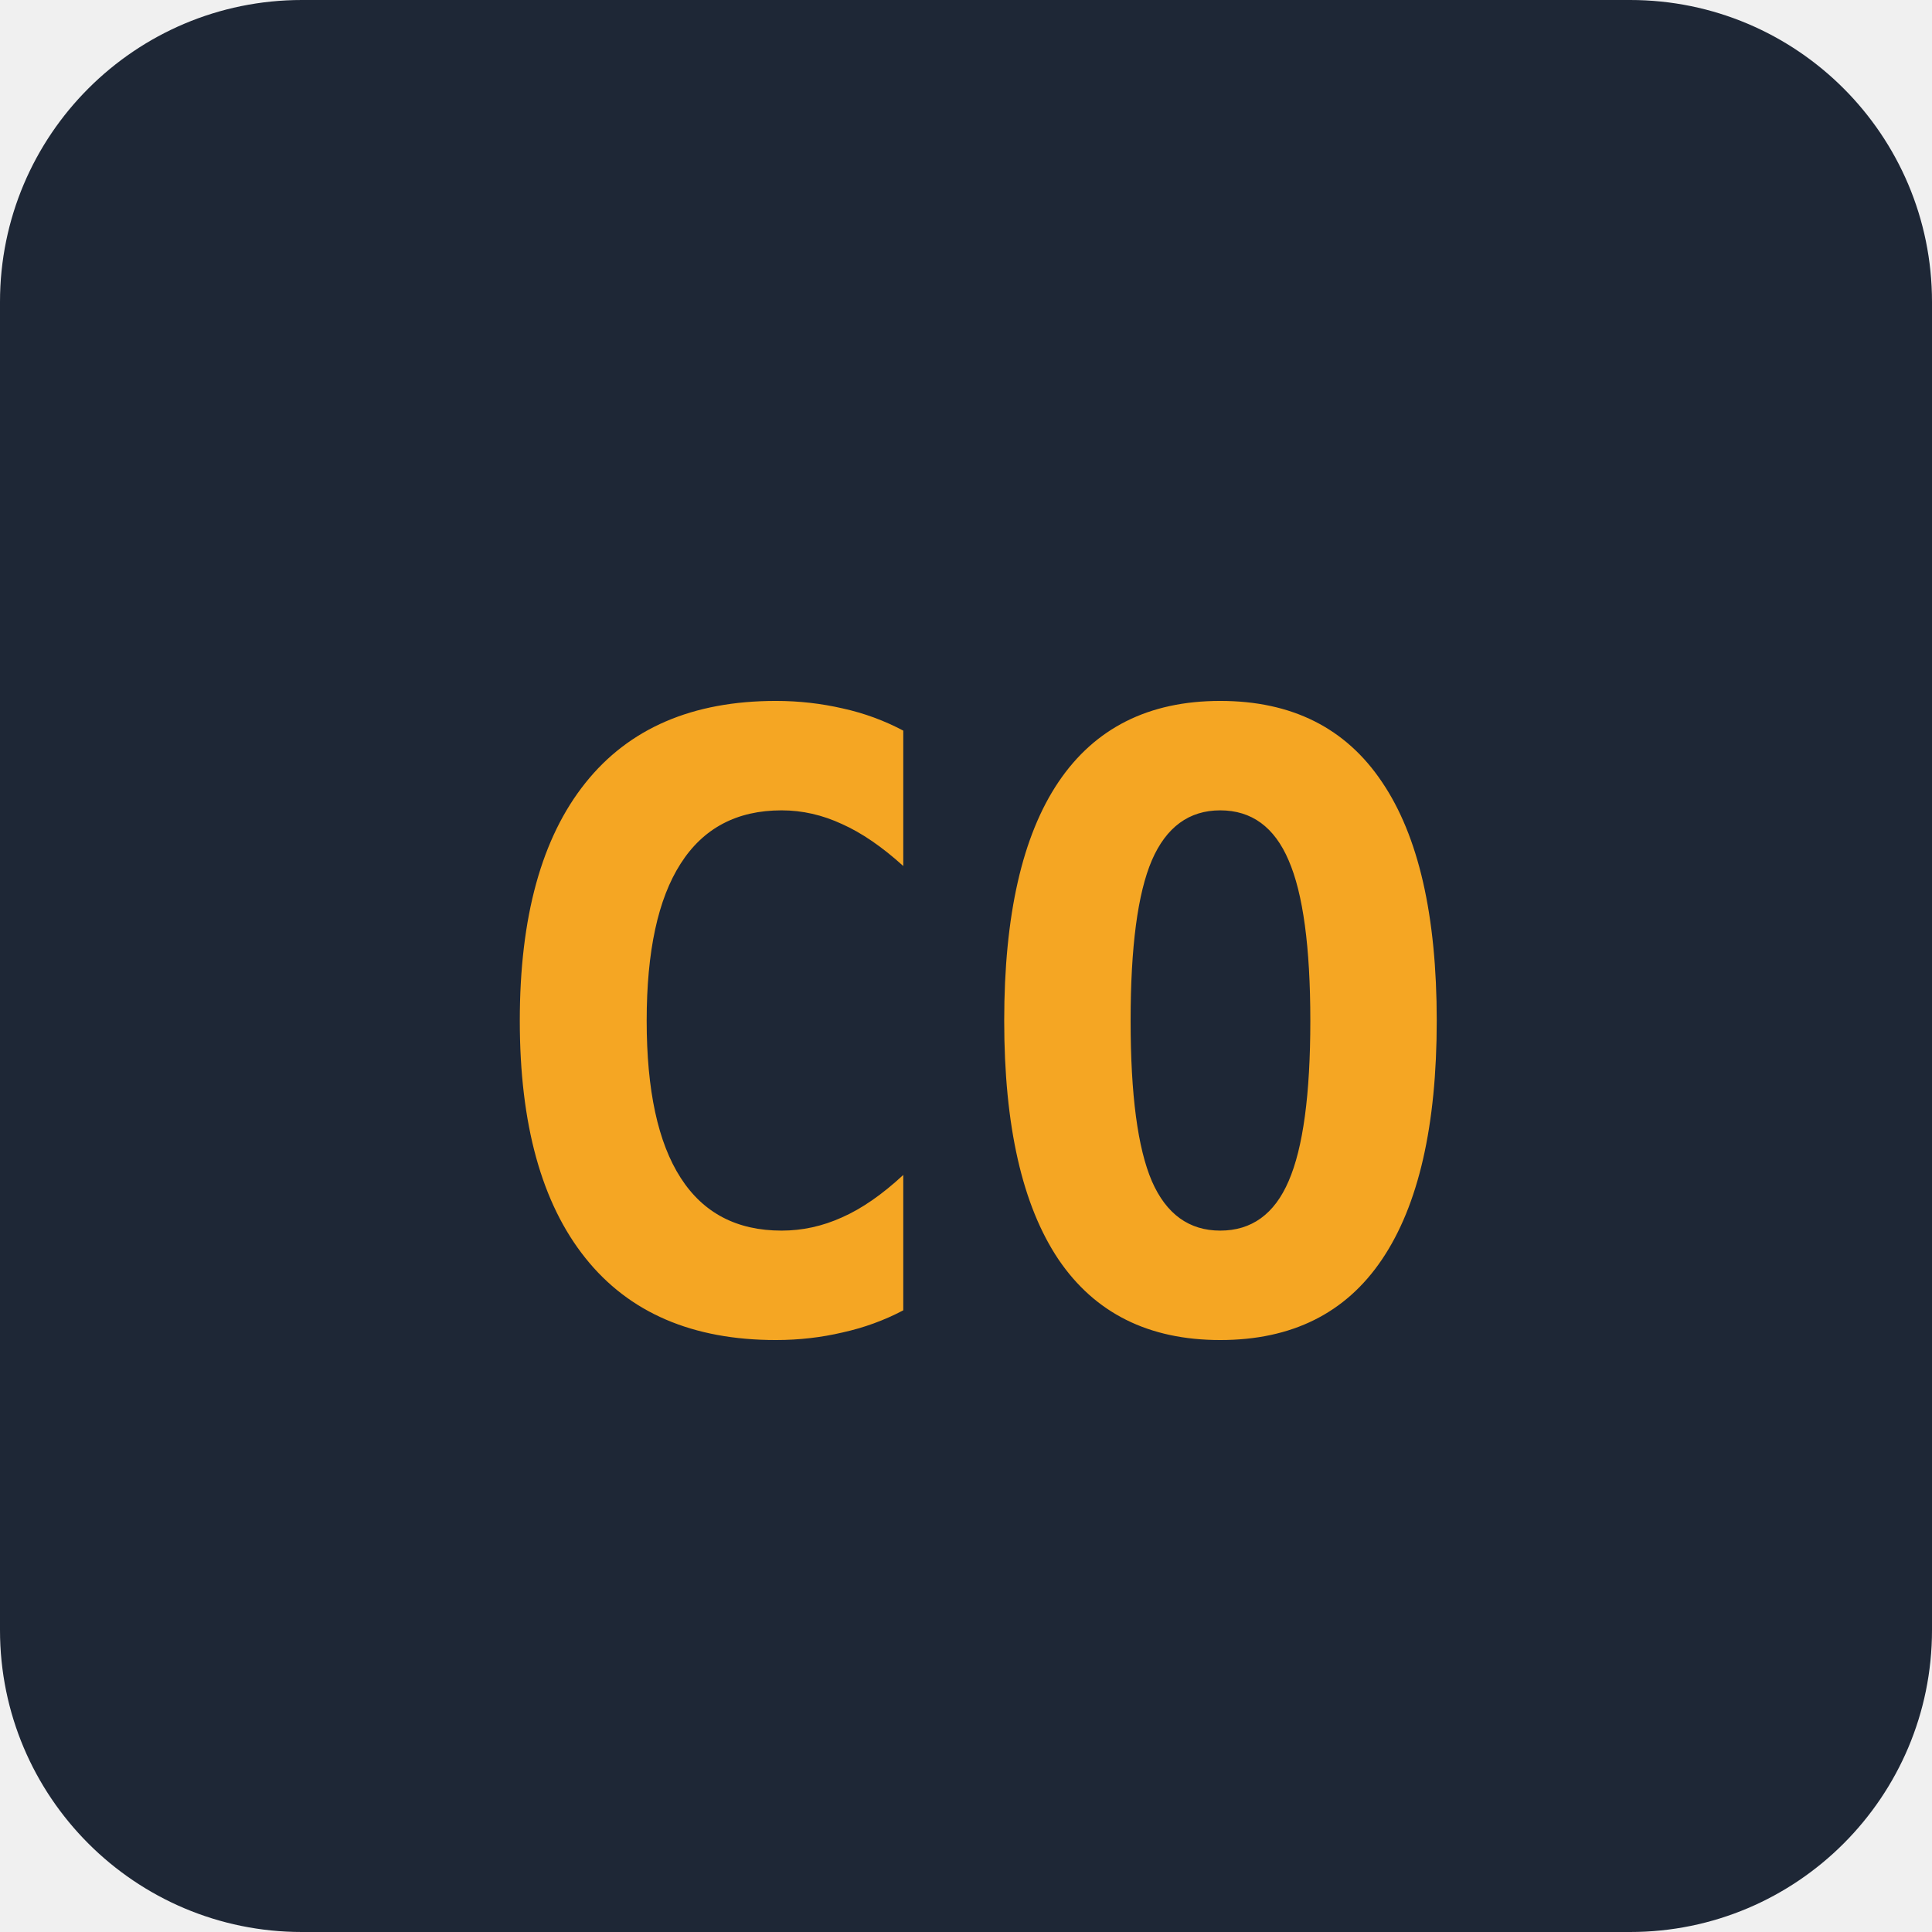
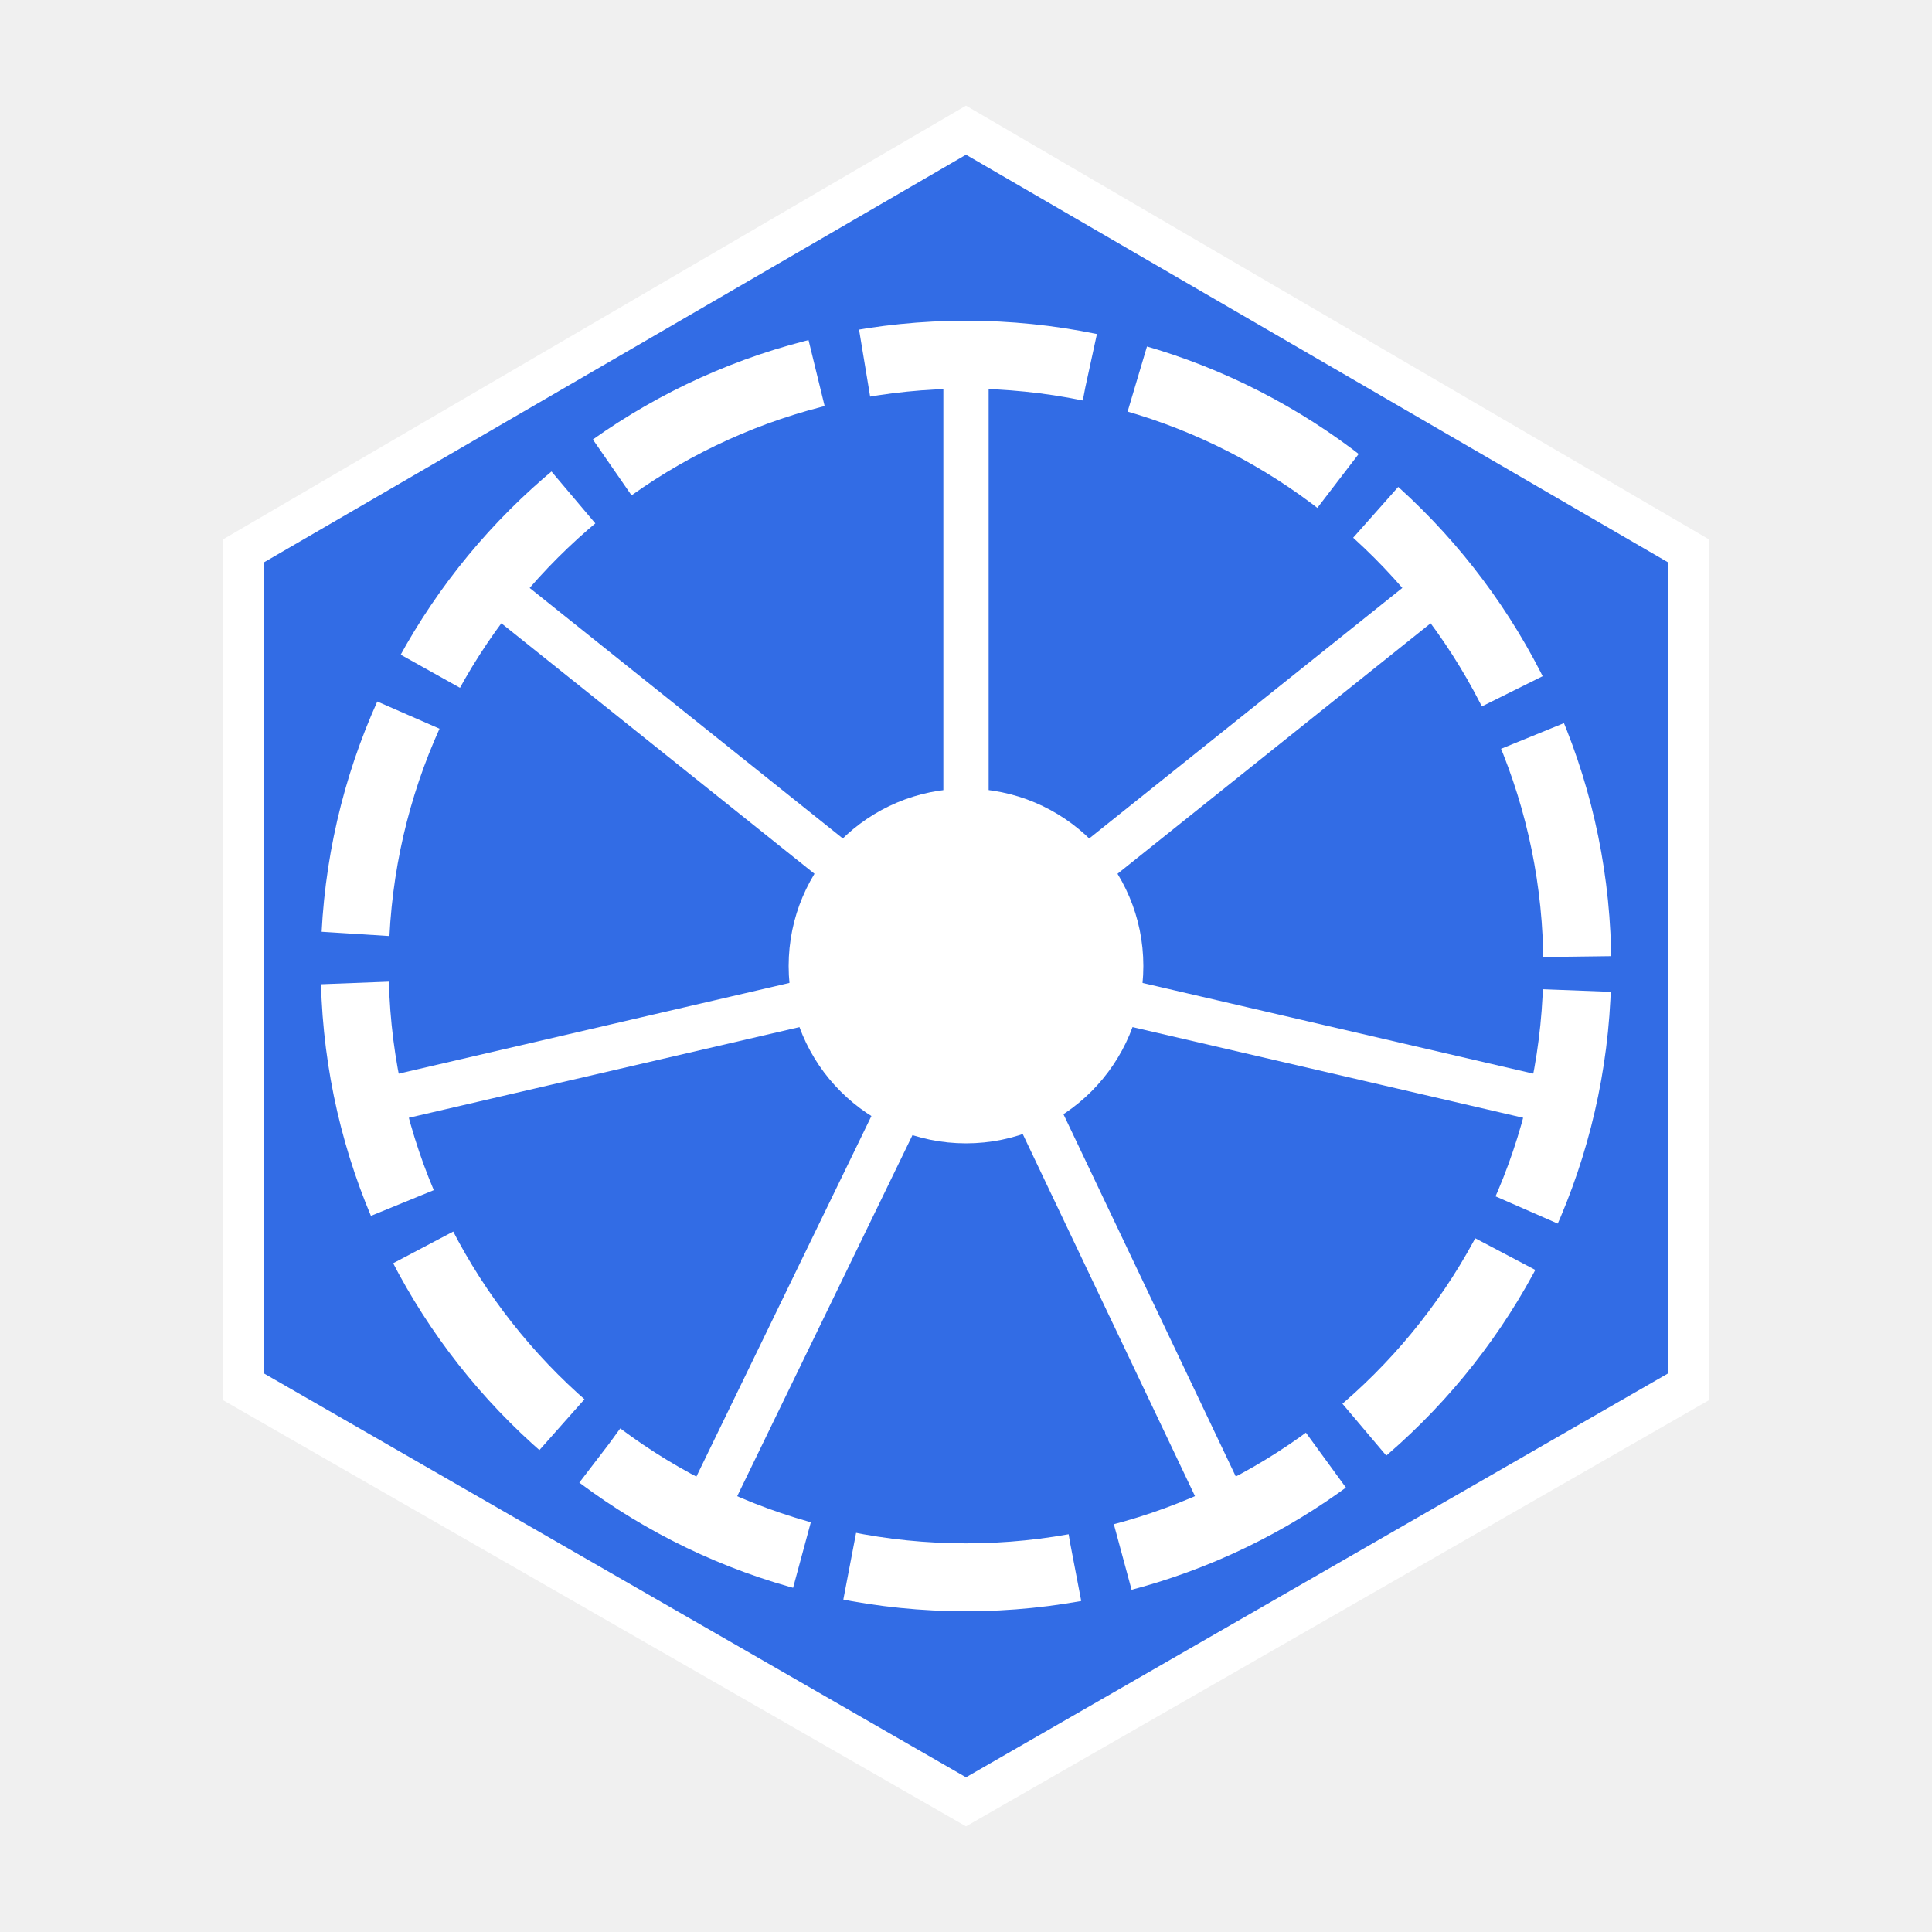
- <svg xmlns="http://www.w3.org/2000/svg" viewBox="0 0 64 64" width="64" height="64">
-   <rect width="64" height="64" rx="10" fill="#1e2736" />
-   <text x="32" y="44" font-family="monospace" font-weight="bold" font-size="28" text-anchor="middle" fill="#f5a623">CO</text>
+ <svg xmlns="http://www.w3.org/2000/svg" viewBox="0 0 512 512">
+   <defs>
+     <clipPath id="hull-clip">
+       <polygon points="256,41 442,149 442,364 256,471 70,364 70,149" />
+     </clipPath>
+     <radialGradient id="spoke-fade" cx="50%" cy="50%" r="50%">
+       <stop offset="55%" stop-color="white" stop-opacity="1" />
+       <stop offset="100%" stop-color="white" stop-opacity="0.5" />
+     </radialGradient>
+   </defs>
+   <polygon points="256,28 453,143 453,371 256,484 59,371 59,143" fill="white" />
+   <polygon points="256,41 442,149 442,364 256,471 70,364 70,149" fill="#326CE5" />
+   <circle cx="256" cy="256" r="162" fill="none" stroke="white" stroke-width="18" stroke-dasharray="60 13" stroke-dashoffset="-6.5" clip-path="url(#hull-clip)" />
+   <g stroke="white" stroke-width="12" stroke-linecap="round">
+     <line x1="256" y1="96" x2="256" y2="211" />
+     <line x1="381" y1="156" x2="291" y2="228" />
+     <line x1="412" y1="292" x2="300" y2="266" />
+     <line x1="325" y1="400" x2="276" y2="297" />
+     <line x1="187" y1="400" x2="237" y2="297" />
+     <line x1="100" y1="292" x2="212" y2="266" />
+     <line x1="131" y1="156" x2="221" y2="228" />
+   </g>
+   <circle cx="256" cy="256" r="44" fill="white" stroke="white" stroke-width="6" />
</svg>
